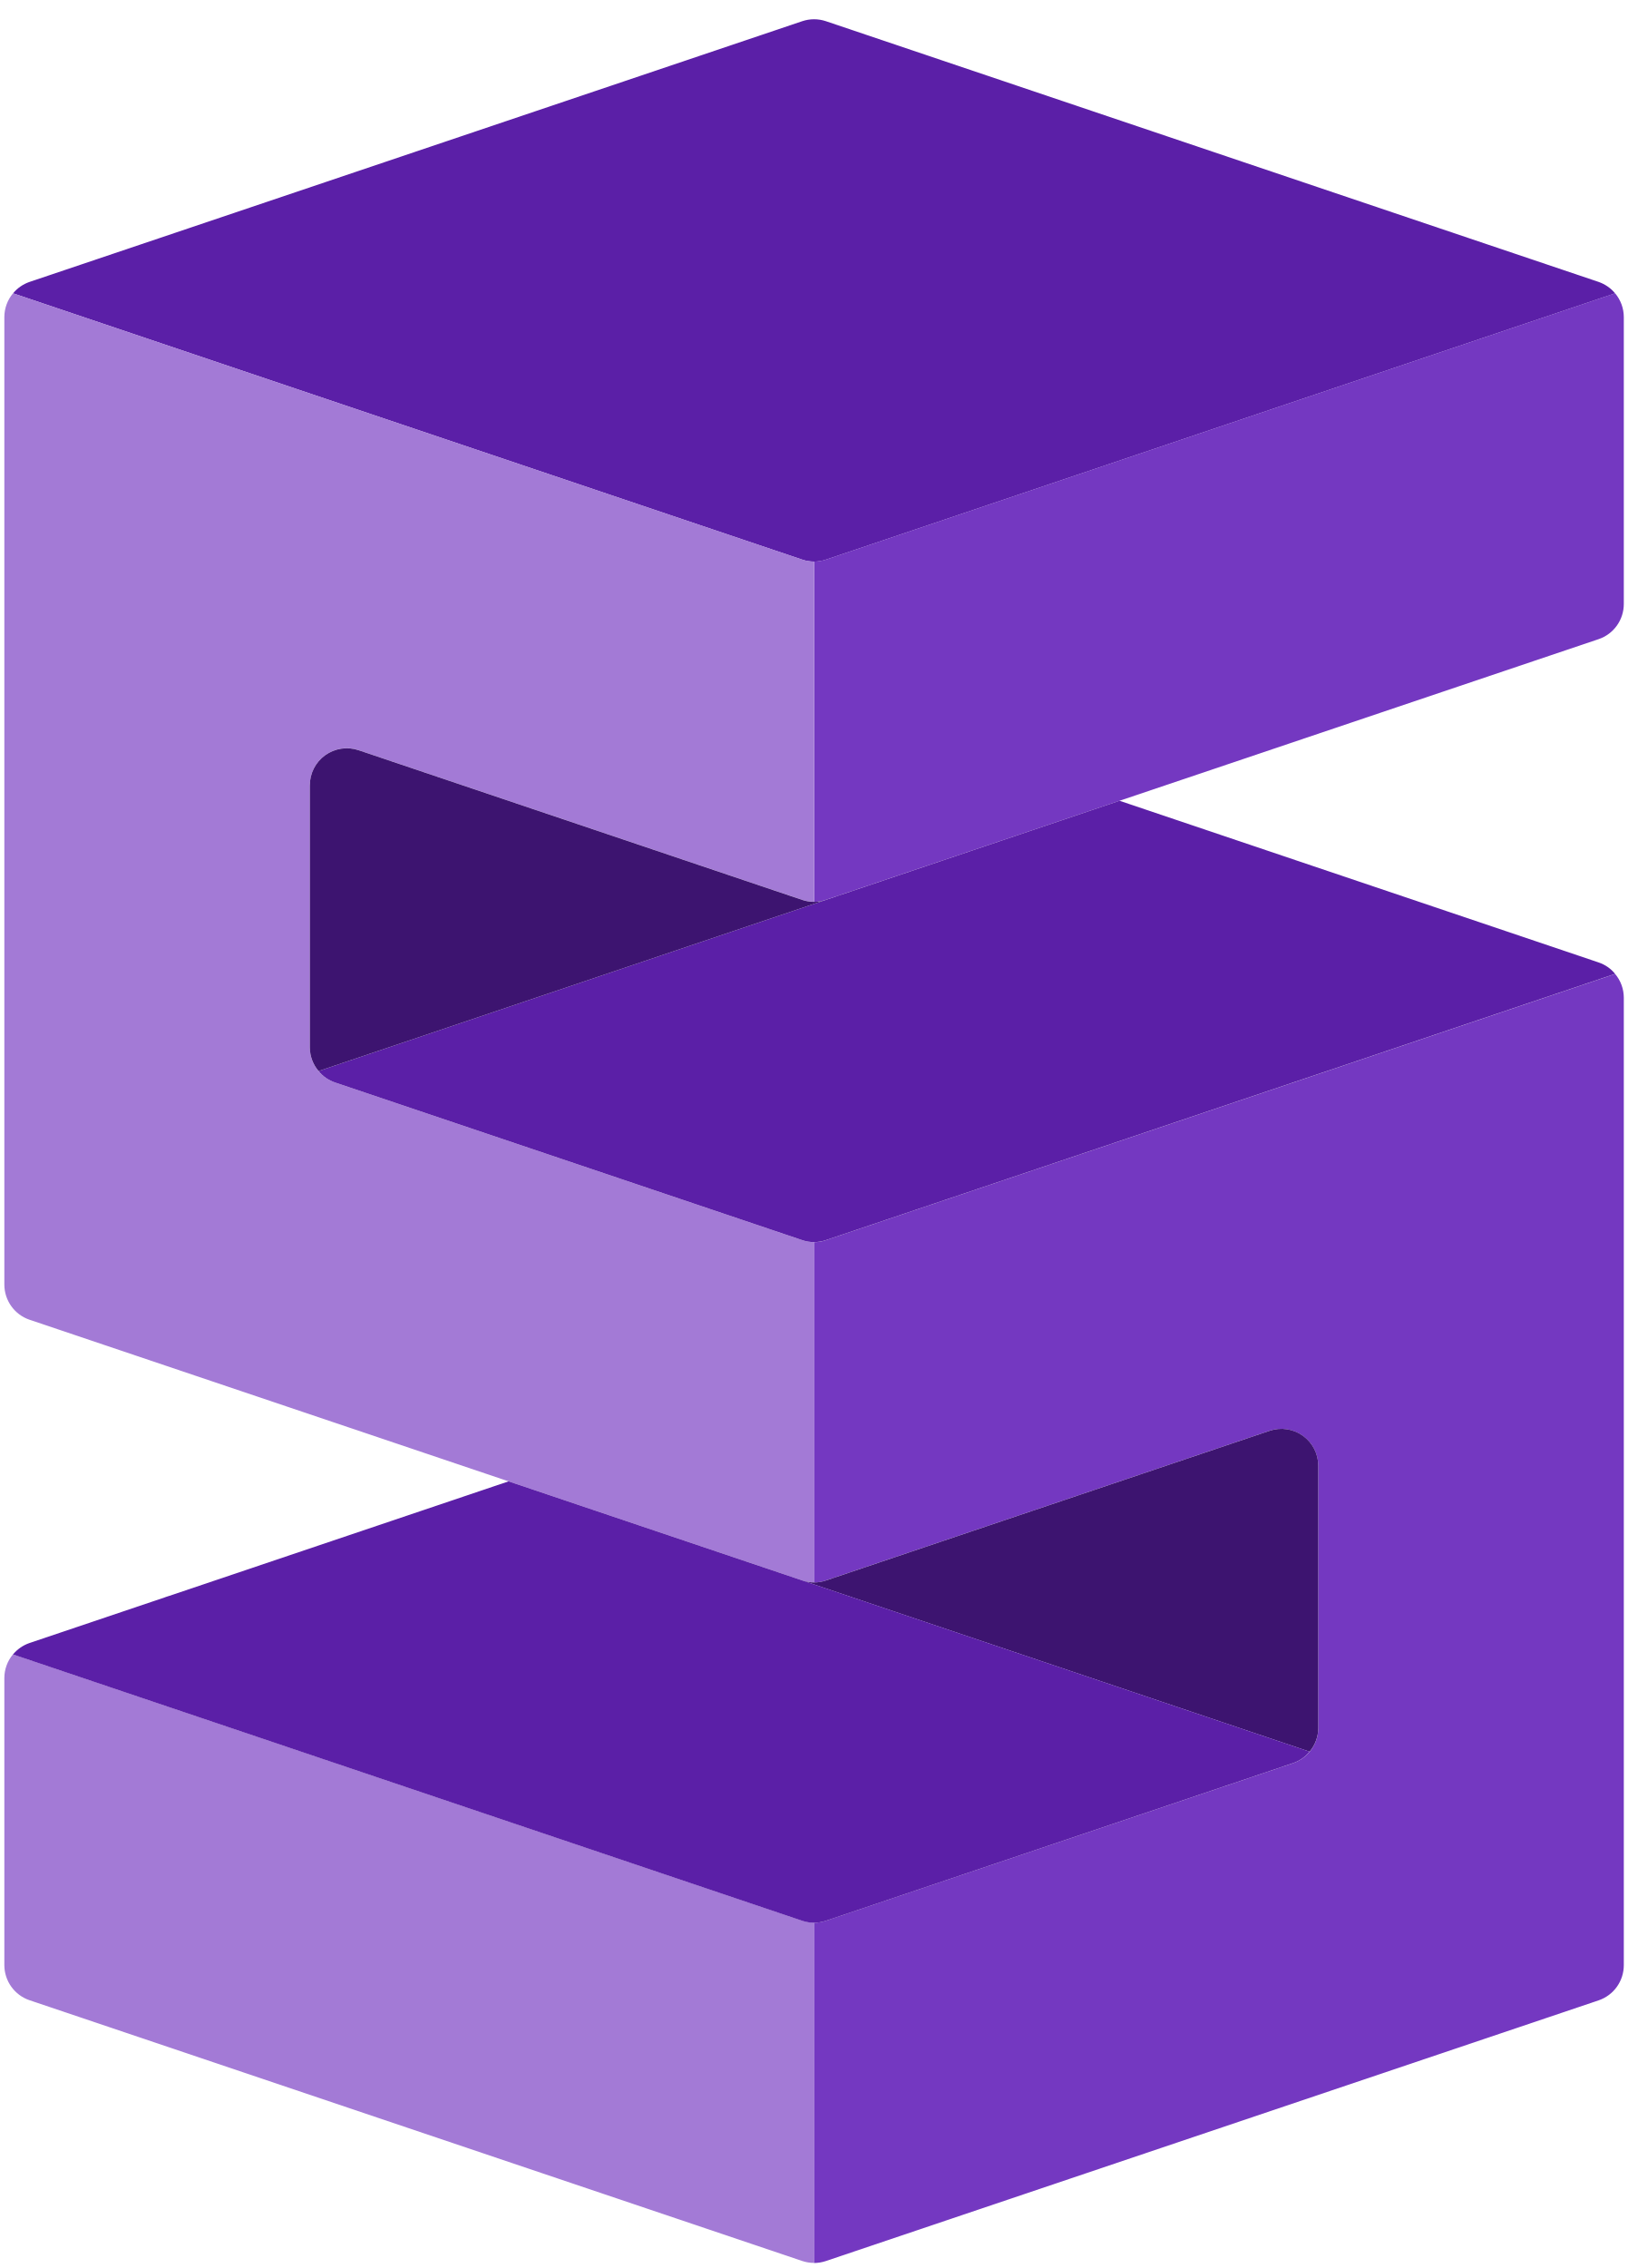
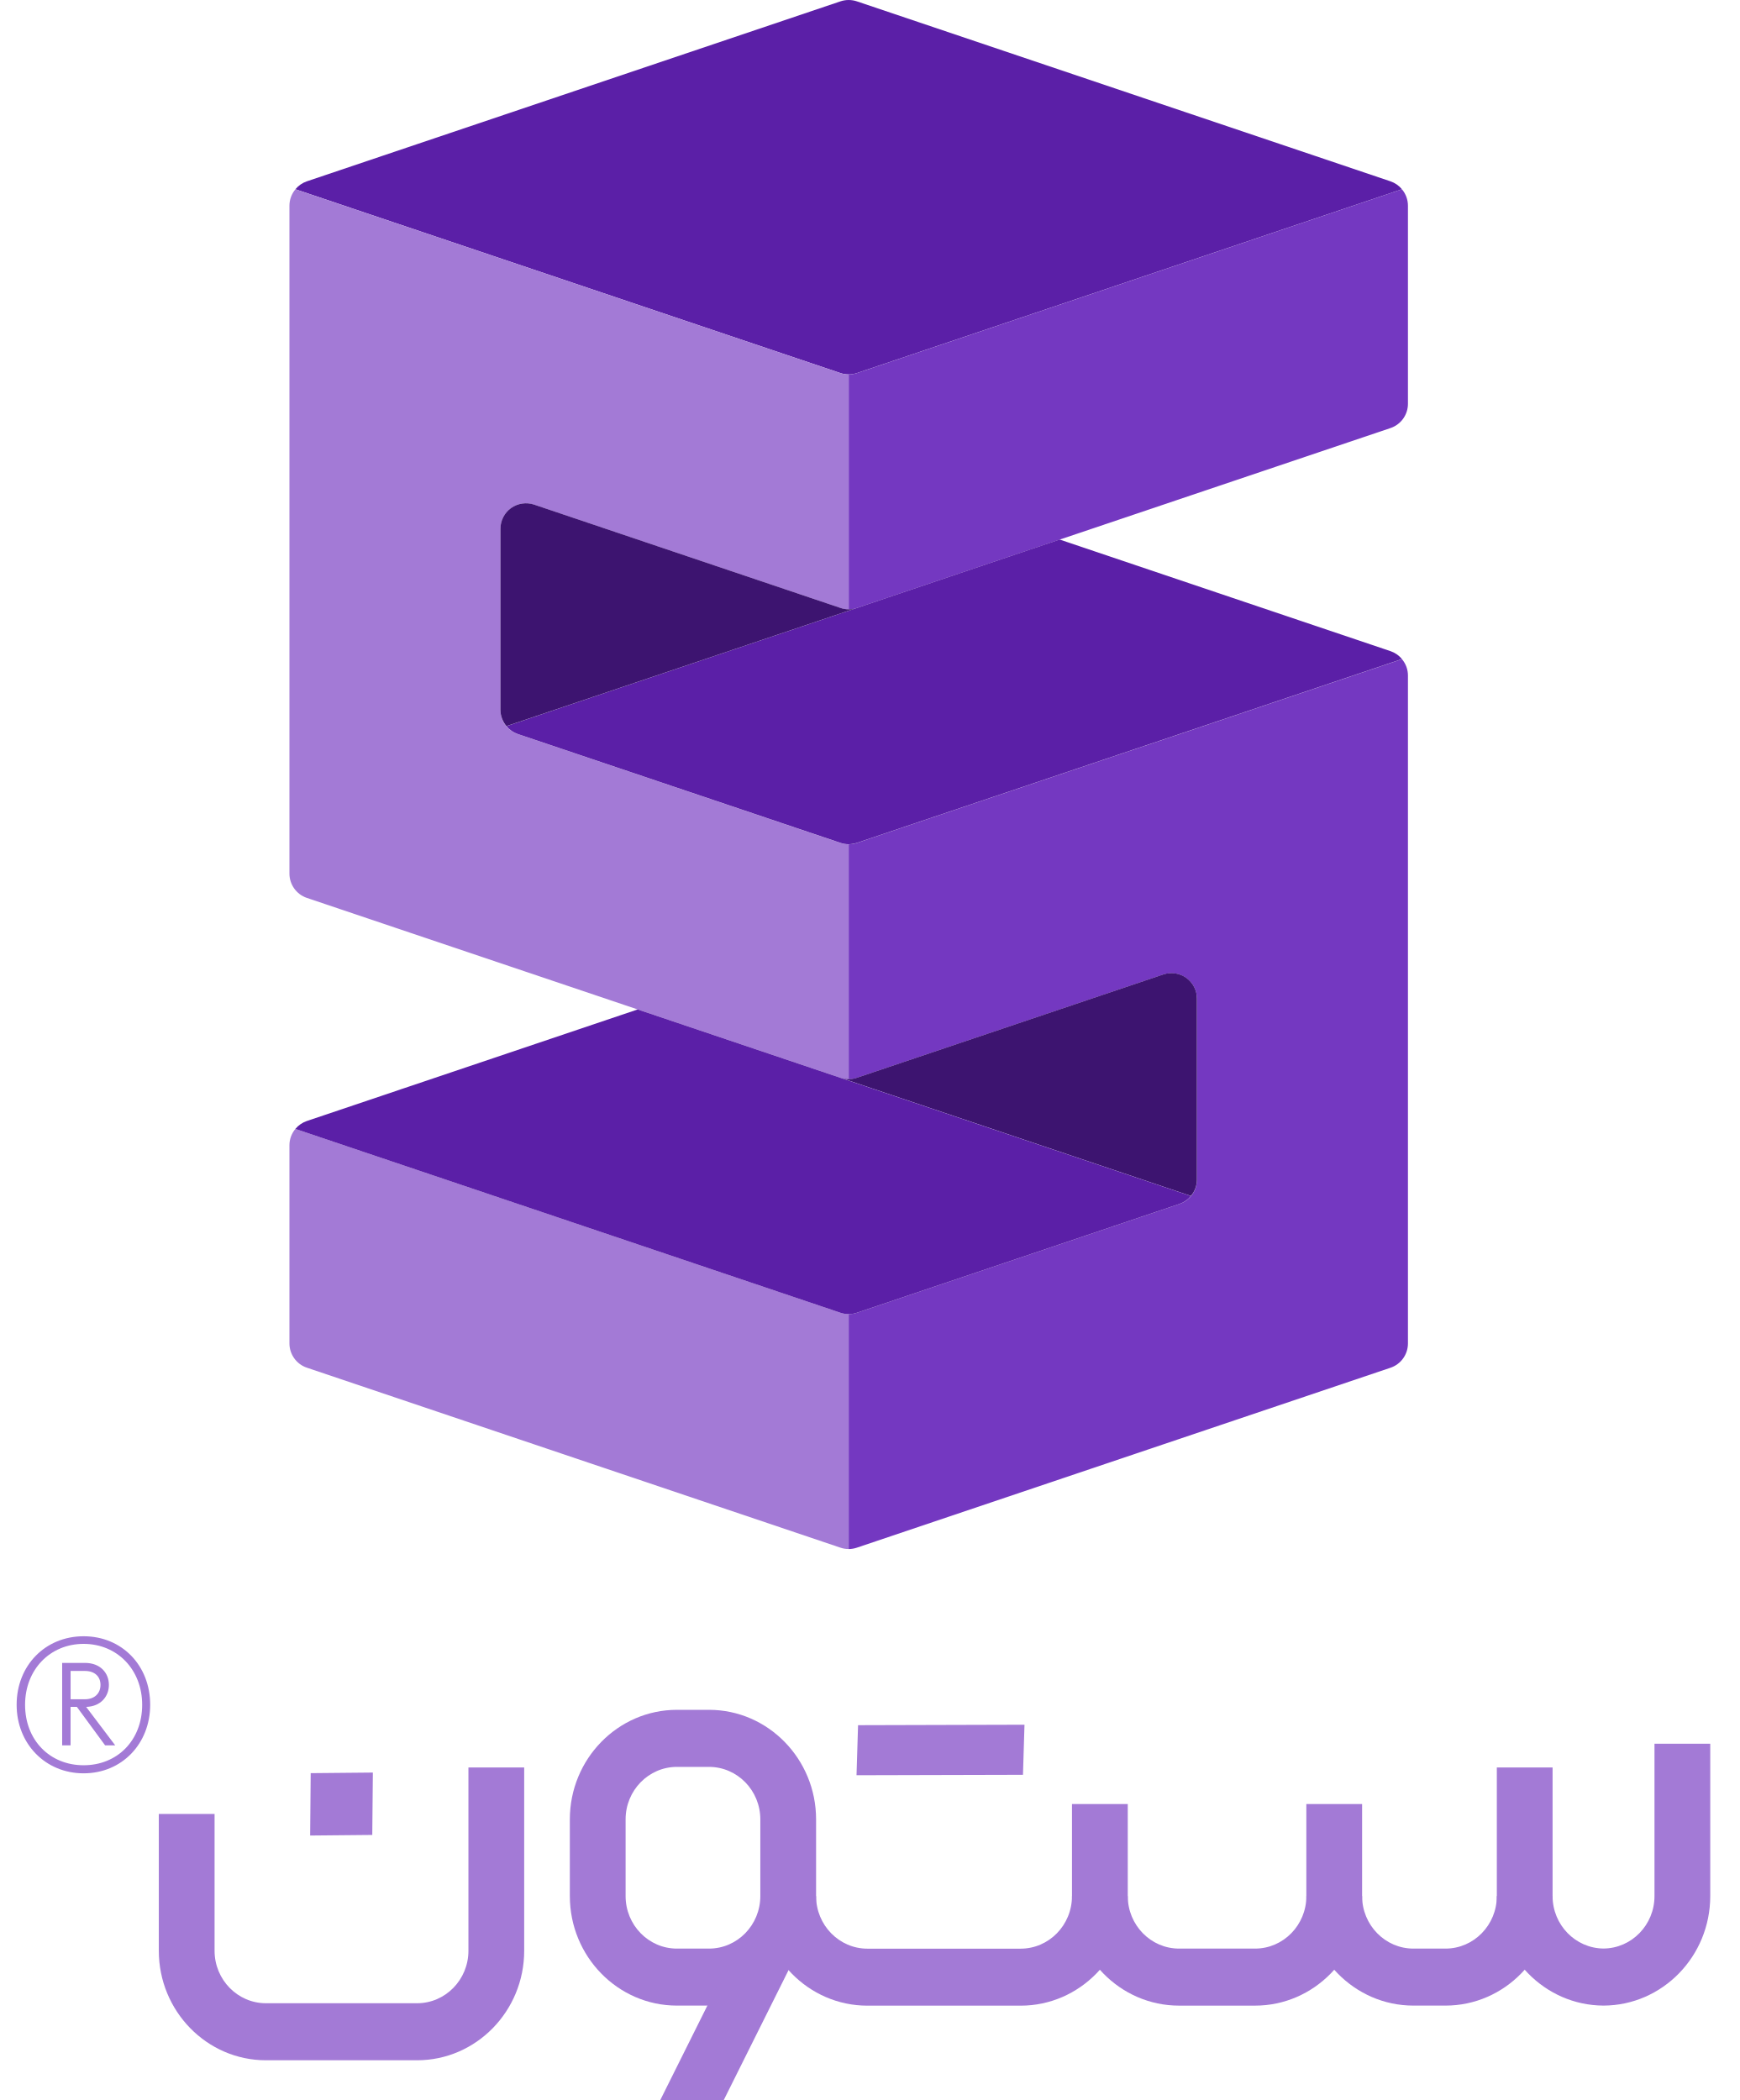
- <svg xmlns="http://www.w3.org/2000/svg" width="52" height="72" viewBox="0 0 52 72" fill="none">
-   <path fill-rule="evenodd" clip-rule="evenodd" d="M50.763 8.95L47.237 7.761L26.223 0.672C25.981 0.591 25.719 0.591 25.477 0.672L5.994 7.245L0.937 8.95C0.732 9.021 0.551 9.146 0.414 9.312L25.477 17.768C25.719 17.849 25.981 17.849 26.223 17.768L51.286 9.312C51.148 9.146 50.967 9.021 50.763 8.95Z" fill="#5B1FA7" />
-   <path fill-rule="evenodd" clip-rule="evenodd" d="M25.476 60.975L0.412 52.519C0.235 52.73 0.138 52.996 0.138 53.271V62.383C0.138 62.888 0.46 63.338 0.937 63.499L25.476 71.778C25.596 71.818 25.723 71.839 25.85 71.838V61.035C25.723 61.035 25.596 61.015 25.476 60.975Z" fill="#A37AD6" />
-   <path fill-rule="evenodd" clip-rule="evenodd" d="M51.284 9.31L26.222 17.766C26.102 17.805 25.976 17.826 25.85 17.826V28.63C25.975 28.63 26.101 28.608 26.222 28.567L50.763 20.29C50.996 20.211 51.199 20.061 51.342 19.86C51.485 19.66 51.562 19.42 51.562 19.174V10.064C51.561 9.788 51.463 9.522 51.286 9.311" fill="#7438C1" />
-   <path fill-rule="evenodd" clip-rule="evenodd" d="M25.476 17.764L0.414 9.31C0.237 9.521 0.139 9.788 0.138 10.064V40.778C0.138 41.285 0.46 41.734 0.937 41.896L25.476 50.173C25.596 50.214 25.723 50.235 25.85 50.235V39.432C25.723 39.432 25.596 39.411 25.476 39.371L10.638 34.364C10.405 34.285 10.202 34.135 10.059 33.935C9.916 33.734 9.839 33.494 9.839 33.248V24.93C9.839 24.124 10.626 23.558 11.385 23.814L25.476 28.567C25.596 28.607 25.723 28.628 25.85 28.628V17.825C25.724 17.825 25.599 17.807 25.476 17.764Z" fill="#A37AD6" />
-   <path fill-rule="evenodd" clip-rule="evenodd" d="M26.222 50.174L40.315 45.421C40.491 45.362 40.68 45.346 40.864 45.374C41.048 45.402 41.223 45.474 41.374 45.583C41.525 45.692 41.648 45.835 41.733 46.001C41.817 46.167 41.861 46.351 41.861 46.538V54.856C41.861 55.361 41.538 55.81 41.062 55.972L26.222 60.977C26.102 61.018 25.976 61.038 25.85 61.038V71.841C25.975 71.841 26.101 71.82 26.222 71.78L50.763 63.503C50.996 63.424 51.199 63.273 51.342 63.073C51.485 62.872 51.562 62.632 51.562 62.385V31.671C51.561 31.396 51.464 31.13 51.286 30.919L26.222 39.371C26.102 39.413 25.977 39.434 25.85 39.434V50.237C25.975 50.237 26.101 50.216 26.222 50.174Z" fill="#7438C1" />
-   <path fill-rule="evenodd" clip-rule="evenodd" d="M45.931 28.923L35.549 25.421L27.586 28.108L10.115 34.002C10.252 34.169 10.433 34.294 10.638 34.364L25.476 39.37C25.718 39.452 25.98 39.452 26.223 39.37L51.286 30.916C51.149 30.748 50.968 30.623 50.763 30.554L45.931 28.923Z" fill="#5B1FA7" />
-   <path fill-rule="evenodd" clip-rule="evenodd" d="M26.223 28.569C25.98 28.651 25.718 28.651 25.475 28.569L11.385 23.816C11.208 23.756 11.02 23.74 10.836 23.768C10.652 23.796 10.477 23.868 10.325 23.977C10.174 24.086 10.051 24.23 9.967 24.395C9.882 24.562 9.838 24.745 9.839 24.932V33.25C9.839 33.533 9.943 33.796 10.115 34.002L27.586 28.108L26.223 28.569ZM41.861 54.856V46.538C41.862 46.351 41.818 46.167 41.734 46.001C41.649 45.835 41.526 45.691 41.375 45.582C41.224 45.473 41.049 45.401 40.864 45.373C40.68 45.345 40.491 45.362 40.315 45.422L26.223 50.175C25.981 50.257 25.719 50.257 25.477 50.175L41.585 55.608C41.762 55.398 41.86 55.131 41.861 54.856Z" fill="#3D1470" />
-   <path fill-rule="evenodd" clip-rule="evenodd" d="M25.477 50.173L16.149 47.027L5.387 50.659L5.378 50.661L5.271 50.696L5.231 50.711L0.935 52.16C0.731 52.23 0.55 52.356 0.412 52.522L25.475 60.978C25.718 61.059 25.98 61.059 26.223 60.978L41.062 55.971C41.267 55.9 41.448 55.775 41.585 55.607L25.477 50.173Z" fill="#5B1FA7" />
+ <svg xmlns="http://www.w3.org/2000/svg" width="53" height="64" viewBox="0 0 53 64" fill="none">
+   <path fill-rule="evenodd" clip-rule="evenodd" d="M42.37 5.527L40.033 4.738L26.106 0.04C25.946 -0.013 25.772 -0.013 25.612 0.04L12.7 4.396L9.348 5.527C9.213 5.573 9.093 5.656 9.001 5.767L25.612 11.371C25.772 11.424 25.946 11.424 26.106 11.371L42.717 5.767C42.625 5.656 42.505 5.573 42.37 5.527Z" fill="#5B1FA7" />
+   <path fill-rule="evenodd" clip-rule="evenodd" d="M25.611 40.008L9.001 34.404C8.883 34.544 8.819 34.721 8.819 34.903V40.942C8.819 41.276 9.033 41.575 9.348 41.681L25.611 47.168C25.691 47.195 25.775 47.209 25.859 47.208V40.049C25.775 40.049 25.691 40.035 25.611 40.008Z" fill="#A37AD6" />
+   <path fill-rule="evenodd" clip-rule="evenodd" d="M42.716 5.768L26.106 11.372C26.027 11.398 25.943 11.412 25.859 11.412V18.572C25.942 18.572 26.026 18.557 26.106 18.53L42.37 13.045C42.525 12.992 42.659 12.893 42.754 12.76C42.849 12.627 42.9 12.468 42.9 12.305V6.267C42.899 6.085 42.835 5.908 42.717 5.769" fill="#7438C1" />
+   <path fill-rule="evenodd" clip-rule="evenodd" d="M25.611 11.371L9.002 5.768C8.884 5.908 8.82 6.085 8.819 6.267V26.623C8.819 26.959 9.033 27.257 9.348 27.364L25.611 32.849C25.691 32.877 25.775 32.891 25.859 32.891V25.731C25.775 25.731 25.691 25.717 25.611 25.691L15.778 22.372C15.623 22.32 15.489 22.22 15.394 22.088C15.299 21.955 15.248 21.796 15.248 21.633V16.12C15.248 15.586 15.769 15.21 16.273 15.38L25.611 18.53C25.691 18.557 25.775 18.571 25.859 18.57V11.411C25.776 11.411 25.693 11.399 25.611 11.371Z" fill="#A37AD6" />
+   <path fill-rule="evenodd" clip-rule="evenodd" d="M26.106 32.849L35.446 29.699C35.563 29.66 35.688 29.649 35.81 29.668C35.932 29.686 36.048 29.734 36.148 29.806C36.248 29.878 36.33 29.974 36.386 30.084C36.442 30.194 36.471 30.316 36.471 30.439V35.952C36.471 36.286 36.257 36.585 35.941 36.691L26.106 40.009C26.027 40.036 25.943 40.049 25.859 40.049V47.209C25.942 47.209 26.026 47.194 26.106 47.168L42.37 41.683C42.525 41.63 42.659 41.531 42.754 41.398C42.849 41.265 42.9 41.105 42.9 40.942V20.587C42.9 20.404 42.835 20.227 42.717 20.088L26.106 25.69C26.027 25.717 25.943 25.731 25.859 25.731V32.891C25.942 32.891 26.026 32.877 26.106 32.849Z" fill="#7438C1" />
+   <path fill-rule="evenodd" clip-rule="evenodd" d="M39.168 18.765L32.287 16.443L27.009 18.224L15.431 22.131C15.522 22.241 15.642 22.324 15.777 22.37L25.611 25.688C25.771 25.742 25.945 25.742 26.106 25.688L42.717 20.085C42.626 19.974 42.505 19.891 42.37 19.845L39.168 18.765Z" fill="#5B1FA7" />
+   <path fill-rule="evenodd" clip-rule="evenodd" d="M26.106 18.528C25.946 18.583 25.771 18.583 25.611 18.528L16.273 15.378C16.156 15.339 16.031 15.328 15.909 15.347C15.787 15.365 15.671 15.413 15.57 15.485C15.47 15.557 15.389 15.652 15.333 15.762C15.277 15.873 15.248 15.994 15.248 16.118V21.631C15.248 21.818 15.317 21.993 15.431 22.129L27.01 18.223L26.106 18.528ZM36.47 35.95V30.437C36.471 30.313 36.442 30.191 36.386 30.081C36.33 29.971 36.248 29.876 36.148 29.803C36.048 29.731 35.932 29.684 35.81 29.665C35.688 29.647 35.563 29.658 35.446 29.697L26.106 32.847C25.946 32.902 25.772 32.902 25.612 32.847L36.287 36.448C36.405 36.309 36.47 36.132 36.47 35.95Z" fill="#3D1470" />
+   <path fill-rule="evenodd" clip-rule="evenodd" d="M25.612 32.849L19.43 30.764L12.297 33.17L12.291 33.172L12.22 33.195L12.194 33.205L9.347 34.165C9.211 34.212 9.091 34.295 9 34.405L25.611 40.009C25.771 40.063 25.945 40.063 26.106 40.009L35.94 36.691C36.076 36.644 36.196 36.561 36.287 36.45L25.612 32.849Z" fill="#5B1FA7" />
+   <path fill-rule="evenodd" clip-rule="evenodd" d="M31.099 61.125H26.43C24.631 61.125 23.168 59.629 23.168 57.787H24.866C24.866 58.669 25.568 59.388 26.43 59.388H31.099C31.961 59.388 32.663 58.67 32.663 57.787H34.362C34.362 59.629 32.898 61.125 31.099 61.125Z" fill="#A37AD6" />
+   <path fill-rule="evenodd" clip-rule="evenodd" d="M20.626 53.848C19.763 53.848 19.062 54.565 19.062 55.447V57.785C19.062 58.668 19.763 59.386 20.626 59.386H21.603C22.466 59.386 23.167 58.668 23.167 57.785V55.447C23.167 54.565 22.466 53.848 21.603 53.848H20.626ZM21.603 61.123H20.626C18.827 61.123 17.363 59.627 17.363 57.785V55.447C17.363 53.607 18.827 52.109 20.626 52.109H21.603C23.402 52.109 24.866 53.607 24.866 55.447V57.785C24.866 59.627 23.402 61.123 21.603 61.123ZM45.608 53.865V57.786C45.608 58.668 44.907 59.386 44.044 59.386H43.067C42.205 59.386 41.503 58.668 41.503 57.786V54.98H39.804V57.786C39.804 59.626 41.268 61.123 43.067 61.123H44.044C45.843 61.123 47.307 59.626 47.307 57.785V53.865H45.608Z" fill="#A37AD6" />
+   <path fill-rule="evenodd" clip-rule="evenodd" d="M39.805 57.786C39.805 58.668 39.104 59.386 38.241 59.386H35.927C35.064 59.386 34.363 58.668 34.363 57.786V54.98H32.663V57.786C32.663 59.627 34.127 61.124 35.926 61.124H38.241C40.04 61.124 41.504 59.627 41.504 57.786H39.805ZM48.871 59.386L48.86 59.384L48.848 59.386H48.871Z" fill="#A37AD6" />
+   <path fill-rule="evenodd" clip-rule="evenodd" d="M50.412 53.143V57.786C50.412 58.663 49.717 59.377 48.86 59.384L48.871 59.386H48.848L48.86 59.384C48.003 59.377 47.307 58.663 47.307 57.786H45.608C45.608 59.623 47.066 61.116 48.86 61.123C50.654 61.116 52.111 59.623 52.111 57.785V53.143H50.412ZM14.273 53.865V59.451C14.273 60.334 13.571 61.051 12.709 61.051H8.102C7.24 61.051 6.538 60.334 6.538 59.451V55.283H4.839V59.452C4.839 61.291 6.303 62.789 8.102 62.789H12.709C14.508 62.789 15.972 61.291 15.972 59.451V53.865H14.273ZM22.289 59.647L20.119 64.001H22.053L24.224 59.647H22.289Z" fill="#A37AD6" />
+   <path fill-rule="evenodd" clip-rule="evenodd" d="M9.45 55.94L9.467 54.039L11.361 54.021L11.343 55.922L9.45 55.94ZM26.098 54.102L26.145 52.577L31.216 52.563L31.17 54.089L26.098 54.102ZM2.151 50.924V51.787H2.587C2.882 51.787 3.062 51.607 3.062 51.349C3.062 51.091 2.882 50.924 2.587 50.924H2.151ZM2.587 50.679C3.062 50.679 3.318 50.989 3.318 51.349C3.318 51.697 3.074 52.007 2.625 52.02L3.511 53.192H3.203L2.343 52.02H2.15V53.192H1.894V50.679H2.587ZM4.332 51.955C4.332 50.886 3.574 50.099 2.548 50.099C1.522 50.099 0.764 50.886 0.764 51.955C0.764 53.038 1.522 53.798 2.548 53.798C3.575 53.798 4.332 53.038 4.332 51.955ZM0.507 51.955C0.507 50.757 1.38 49.867 2.548 49.867C3.716 49.867 4.576 50.757 4.576 51.955C4.576 53.141 3.716 54.044 2.548 54.044C1.38 54.044 0.507 53.141 0.507 51.955V51.955Z" fill="#A37AD6" />
</svg>
